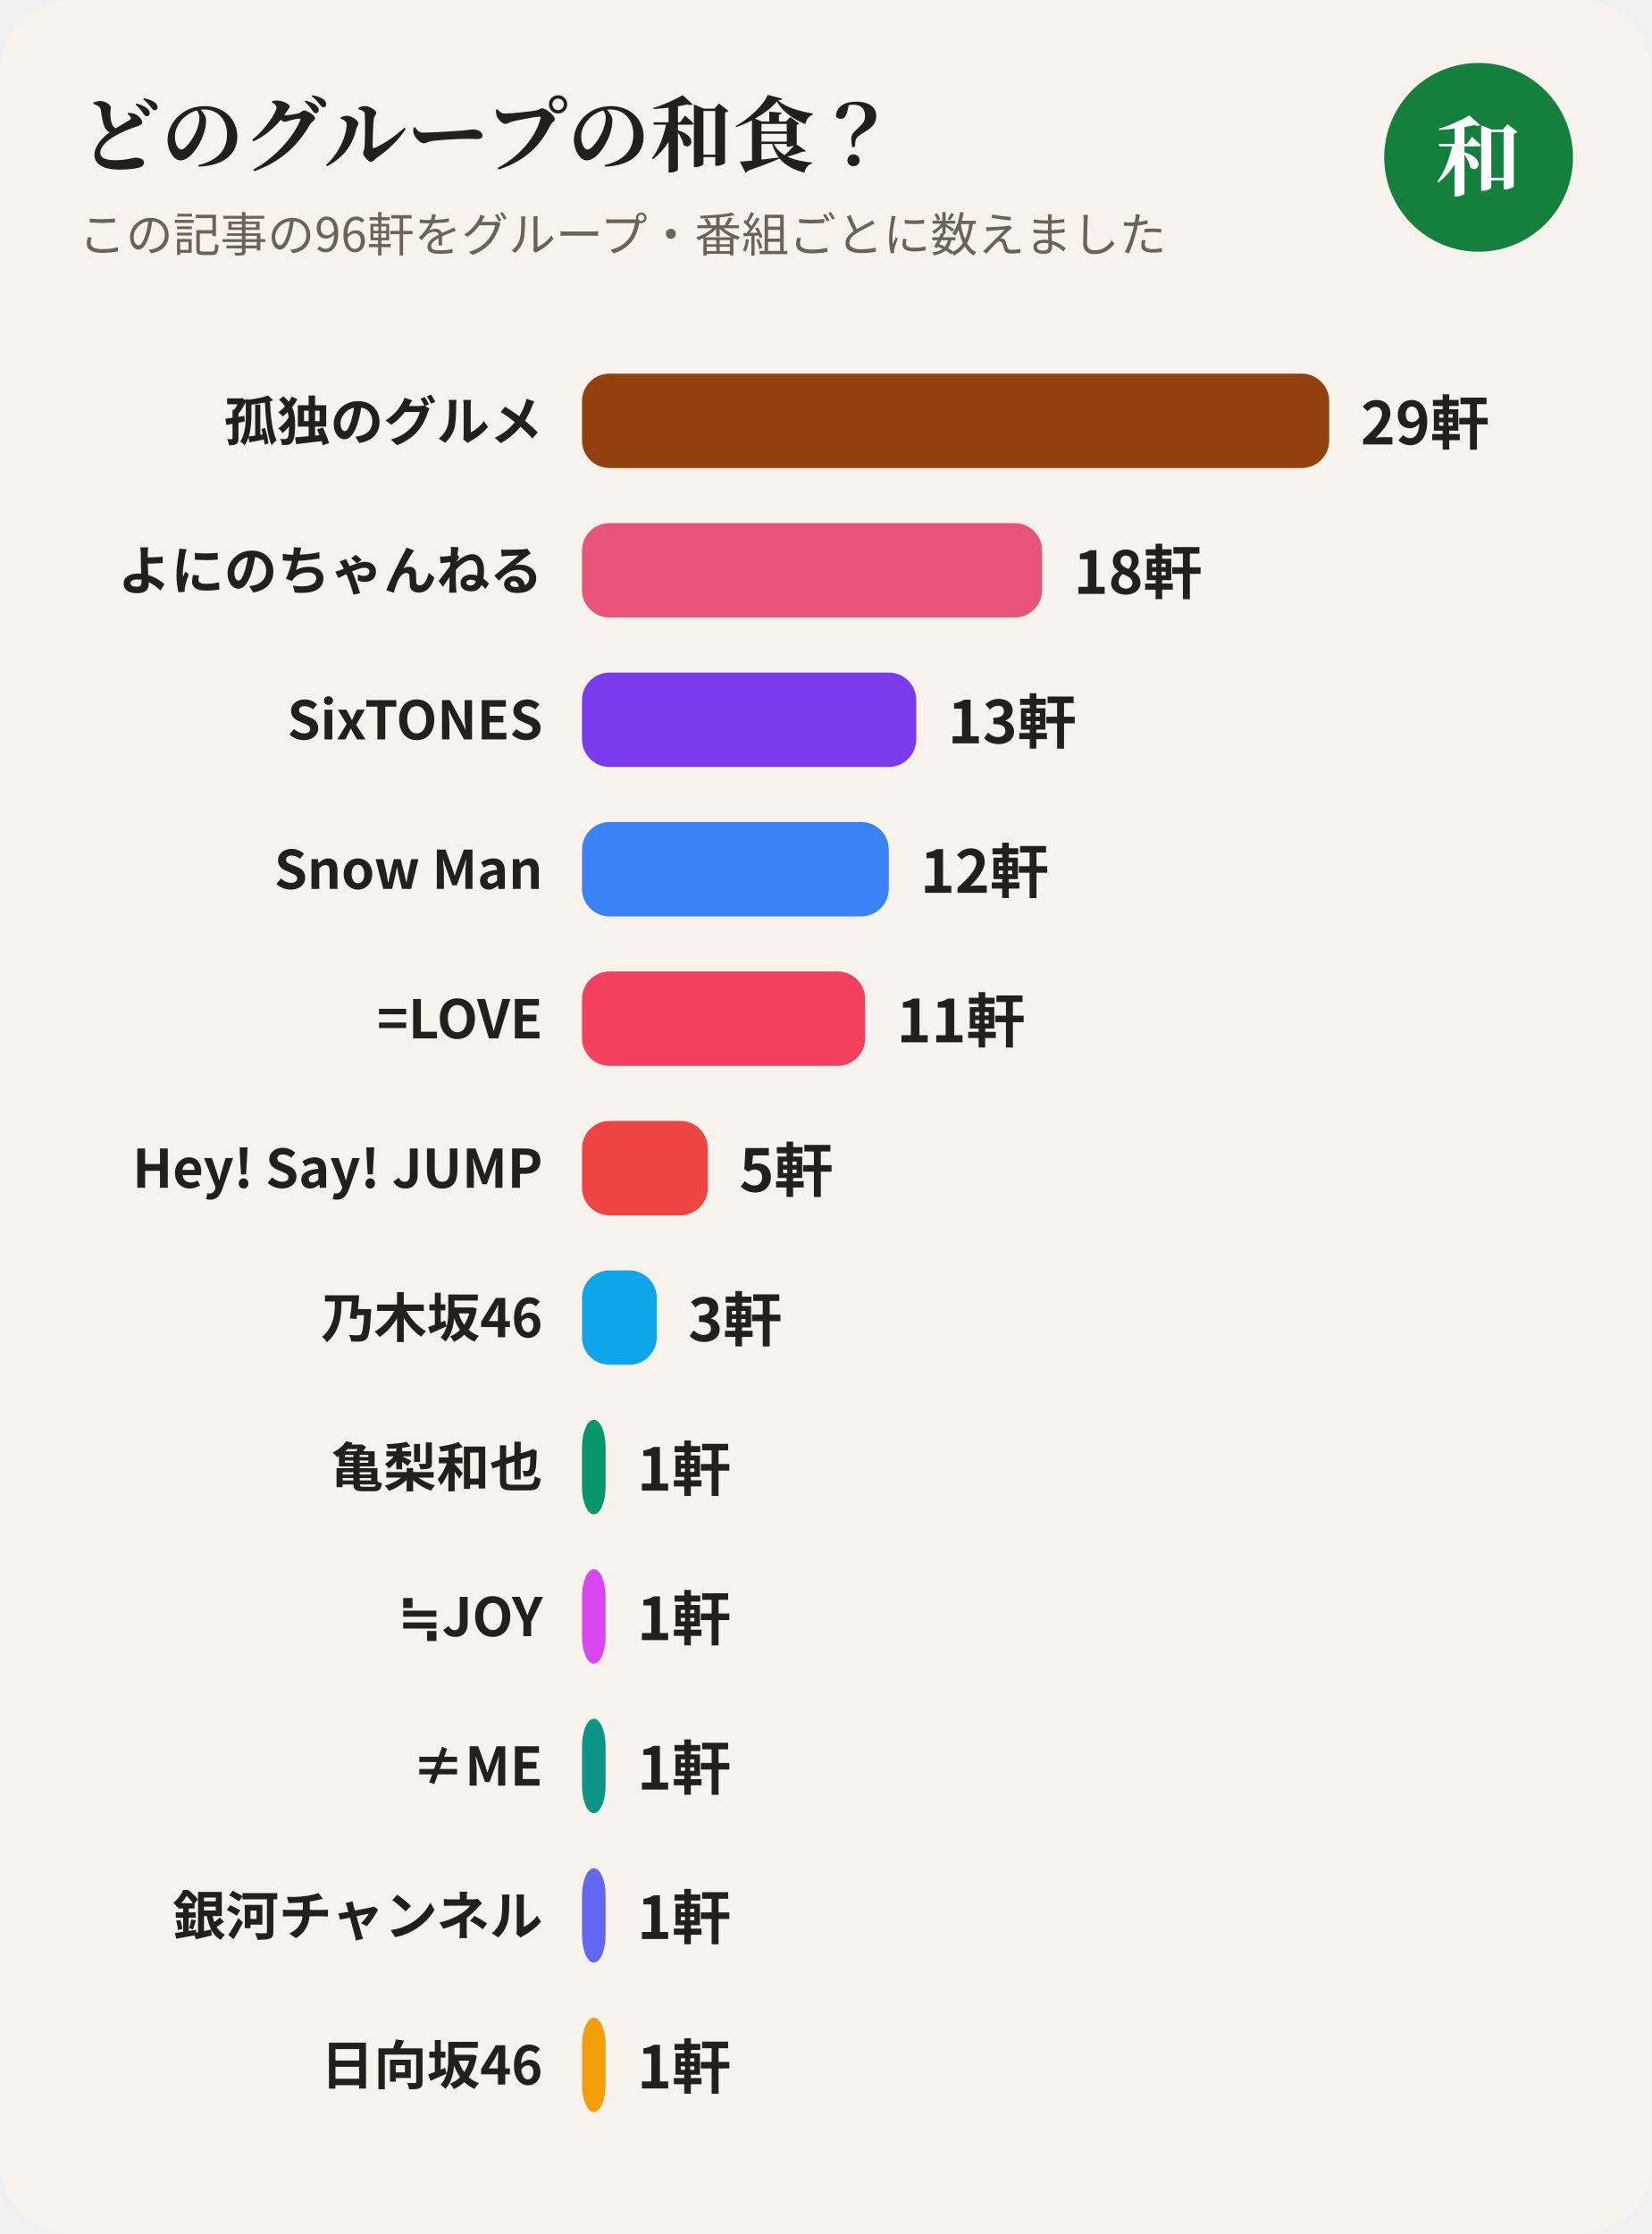
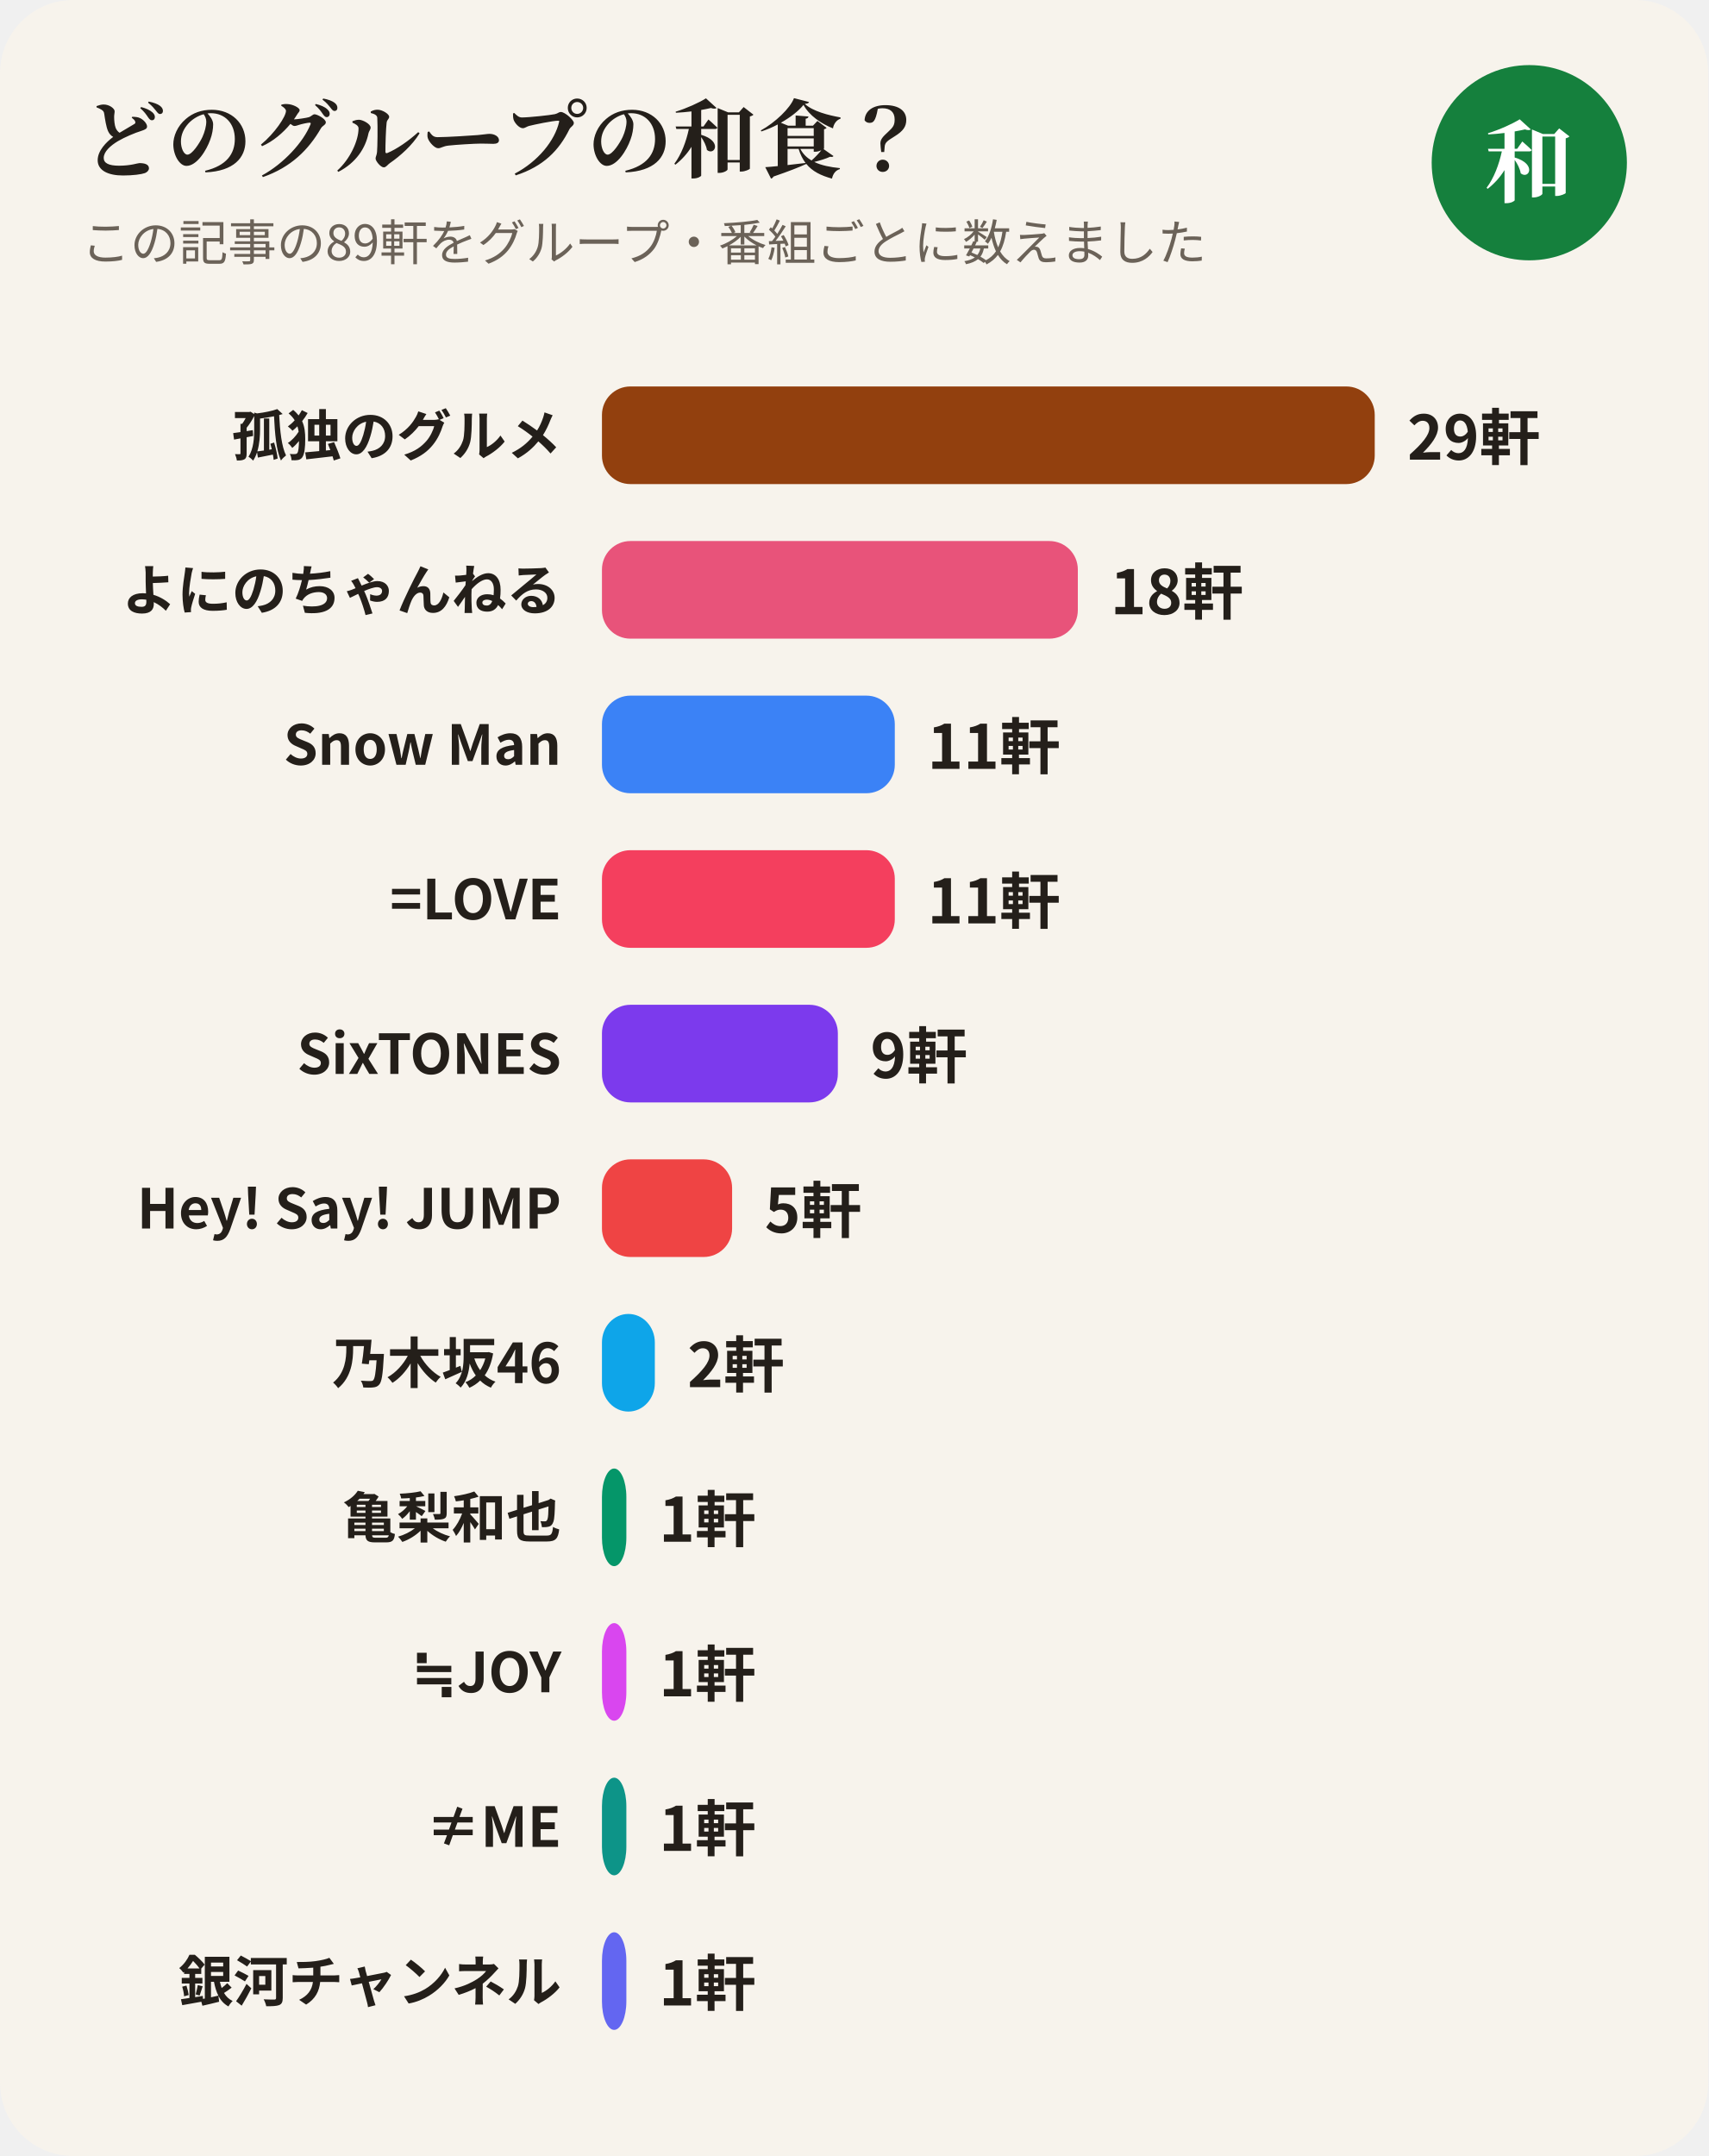
- <svg xmlns="http://www.w3.org/2000/svg" viewBox="0 0 420 568" width="420" height="568" font-family="'Hiragino Sans','Noto Sans CJK JP','Noto Sans JP',sans-serif">
-   <rect width="420" height="568" rx="18" fill="#F7F3EC" />
+ <svg xmlns="http://www.w3.org/2000/svg" viewBox="0 0 420 530" width="420" height="530" font-family="'Hiragino Sans','Noto Sans CJK JP','Noto Sans JP',sans-serif">
+   <rect width="420" height="530" rx="18" fill="#F7F3EC" />
  <text x="20" y="42" font-size="21" font-weight="800" fill="#241F1A" font-family="'Hiragino Mincho ProN','Noto Serif CJK JP','Noto Serif JP',serif">どのグループの和食？</text>
-   <text x="20" y="64" font-size="12" fill="#6B6258">この記事の96軒をグループ・番組ごとに数えました</text>
+   <text x="20" y="64" font-size="12" fill="#6B6258">この記事の89軒をグループ・番組ごとに数えました</text>
  <circle cx="376" cy="40" r="24" fill="#15803d" />
  <text x="376" y="48" font-size="22" font-weight="800" fill="#fff" text-anchor="middle" font-family="'Hiragino Mincho ProN','Noto Serif CJK JP','Noto Serif JP',serif">和</text>
  <text x="138" y="112" font-size="13.5" font-weight="700" text-anchor="end" fill="#241F1A">孤独のグルメ</text>
  <rect x="148" y="95" width="190" height="24" rx="7" fill="#92400e" />
  <text x="346" y="113" font-size="15" font-weight="800" fill="#241F1A">29軒</text>
  <text x="138" y="150" font-size="13.5" font-weight="700" text-anchor="end" fill="#241F1A">よにのちゃんねる</text>
  <rect x="148" y="133" width="117" height="24" rx="7" fill="#e8537a" />
  <text x="273" y="151" font-size="15" font-weight="800" fill="#241F1A">18軒</text>
-   <text x="138" y="188" font-size="13.5" font-weight="700" text-anchor="end" fill="#241F1A">SixTONES</text>
-   <rect x="148" y="171" width="85" height="24" rx="7" fill="#7c3aed" />
-   <text x="241" y="189" font-size="15" font-weight="800" fill="#241F1A">13軒</text>
-   <text x="138" y="226" font-size="13.5" font-weight="700" text-anchor="end" fill="#241F1A">Snow Man</text>
-   <rect x="148" y="209" width="78" height="24" rx="7" fill="#3b82f6" />
-   <text x="234" y="227" font-size="15" font-weight="800" fill="#241F1A">12軒</text>
-   <text x="138" y="264" font-size="13.5" font-weight="700" text-anchor="end" fill="#241F1A">=LOVE</text>
-   <rect x="148" y="247" width="72" height="24" rx="7" fill="#f43f5e" />
-   <text x="228" y="265" font-size="15" font-weight="800" fill="#241F1A">11軒</text>
+   <text x="138" y="188" font-size="13.5" font-weight="700" text-anchor="end" fill="#241F1A">Snow Man</text>
+   <rect x="148" y="171" width="72" height="24" rx="7" fill="#3b82f6" />
+   <text x="228" y="189" font-size="15" font-weight="800" fill="#241F1A">11軒</text>
+   <text x="138" y="226" font-size="13.5" font-weight="700" text-anchor="end" fill="#241F1A">=LOVE</text>
+   <rect x="148" y="209" width="72" height="24" rx="7" fill="#f43f5e" />
+   <text x="228" y="227" font-size="15" font-weight="800" fill="#241F1A">11軒</text>
+   <text x="138" y="264" font-size="13.5" font-weight="700" text-anchor="end" fill="#241F1A">SixTONES</text>
+   <rect x="148" y="247" width="58" height="24" rx="7" fill="#7c3aed" />
+   <text x="214" y="265" font-size="15" font-weight="800" fill="#241F1A">9軒</text>
  <text x="138" y="302" font-size="13.5" font-weight="700" text-anchor="end" fill="#241F1A">Hey! Say! JUMP</text>
  <rect x="148" y="285" width="32" height="24" rx="7" fill="#ef4444" />
  <text x="188" y="303" font-size="15" font-weight="800" fill="#241F1A">5軒</text>
  <text x="138" y="340" font-size="13.5" font-weight="700" text-anchor="end" fill="#241F1A">乃木坂46</text>
-   <rect x="148" y="323" width="19" height="24" rx="7" fill="#0ea5e9" />
-   <text x="175" y="341" font-size="15" font-weight="800" fill="#241F1A">3軒</text>
+   <rect x="148" y="323" width="13" height="24" rx="7" fill="#0ea5e9" />
+   <text x="169" y="341" font-size="15" font-weight="800" fill="#241F1A">2軒</text>
  <text x="138" y="378" font-size="13.5" font-weight="700" text-anchor="end" fill="#241F1A">亀梨和也</text>
  <rect x="148" y="361" width="6" height="24" rx="7" fill="#059669" />
  <text x="162" y="379" font-size="15" font-weight="800" fill="#241F1A">1軒</text>
  <text x="138" y="416" font-size="13.5" font-weight="700" text-anchor="end" fill="#241F1A">≒JOY</text>
  <rect x="148" y="399" width="6" height="24" rx="7" fill="#d946ef" />
  <text x="162" y="417" font-size="15" font-weight="800" fill="#241F1A">1軒</text>
  <text x="138" y="454" font-size="13.5" font-weight="700" text-anchor="end" fill="#241F1A">≠ME</text>
  <rect x="148" y="437" width="6" height="24" rx="7" fill="#0d9488" />
  <text x="162" y="455" font-size="15" font-weight="800" fill="#241F1A">1軒</text>
  <text x="138" y="492" font-size="13.5" font-weight="700" text-anchor="end" fill="#241F1A">銀河チャンネル</text>
  <rect x="148" y="475" width="6" height="24" rx="7" fill="#6366f1" />
  <text x="162" y="493" font-size="15" font-weight="800" fill="#241F1A">1軒</text>
-   <text x="138" y="530" font-size="13.5" font-weight="700" text-anchor="end" fill="#241F1A">日向坂46</text>
-   <rect x="148" y="513" width="6" height="24" rx="7" fill="#f59e0b" />
-   <text x="162" y="531" font-size="15" font-weight="800" fill="#241F1A">1軒</text>
</svg>
